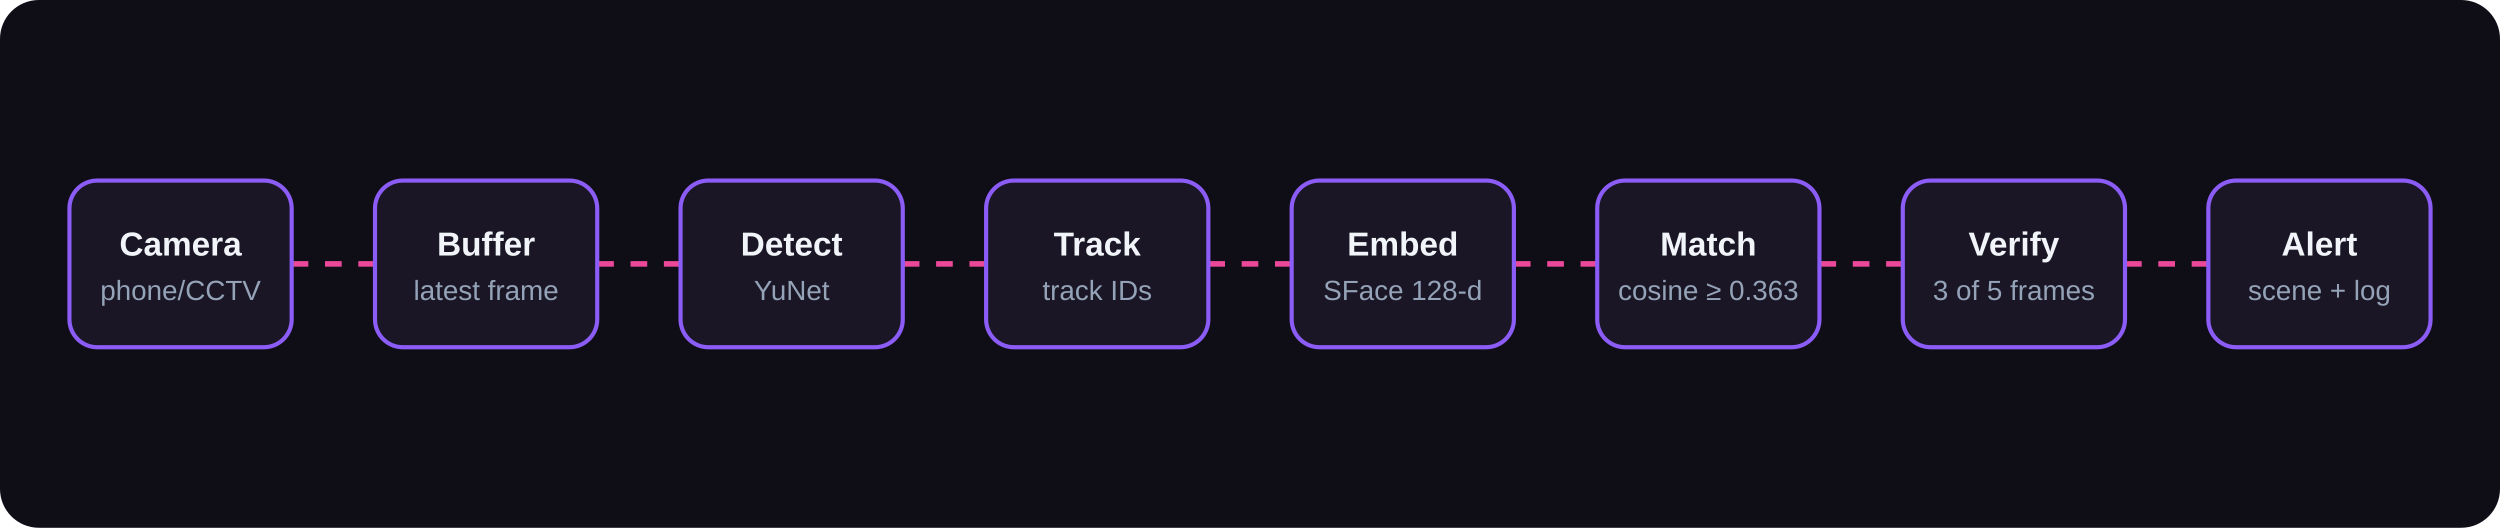
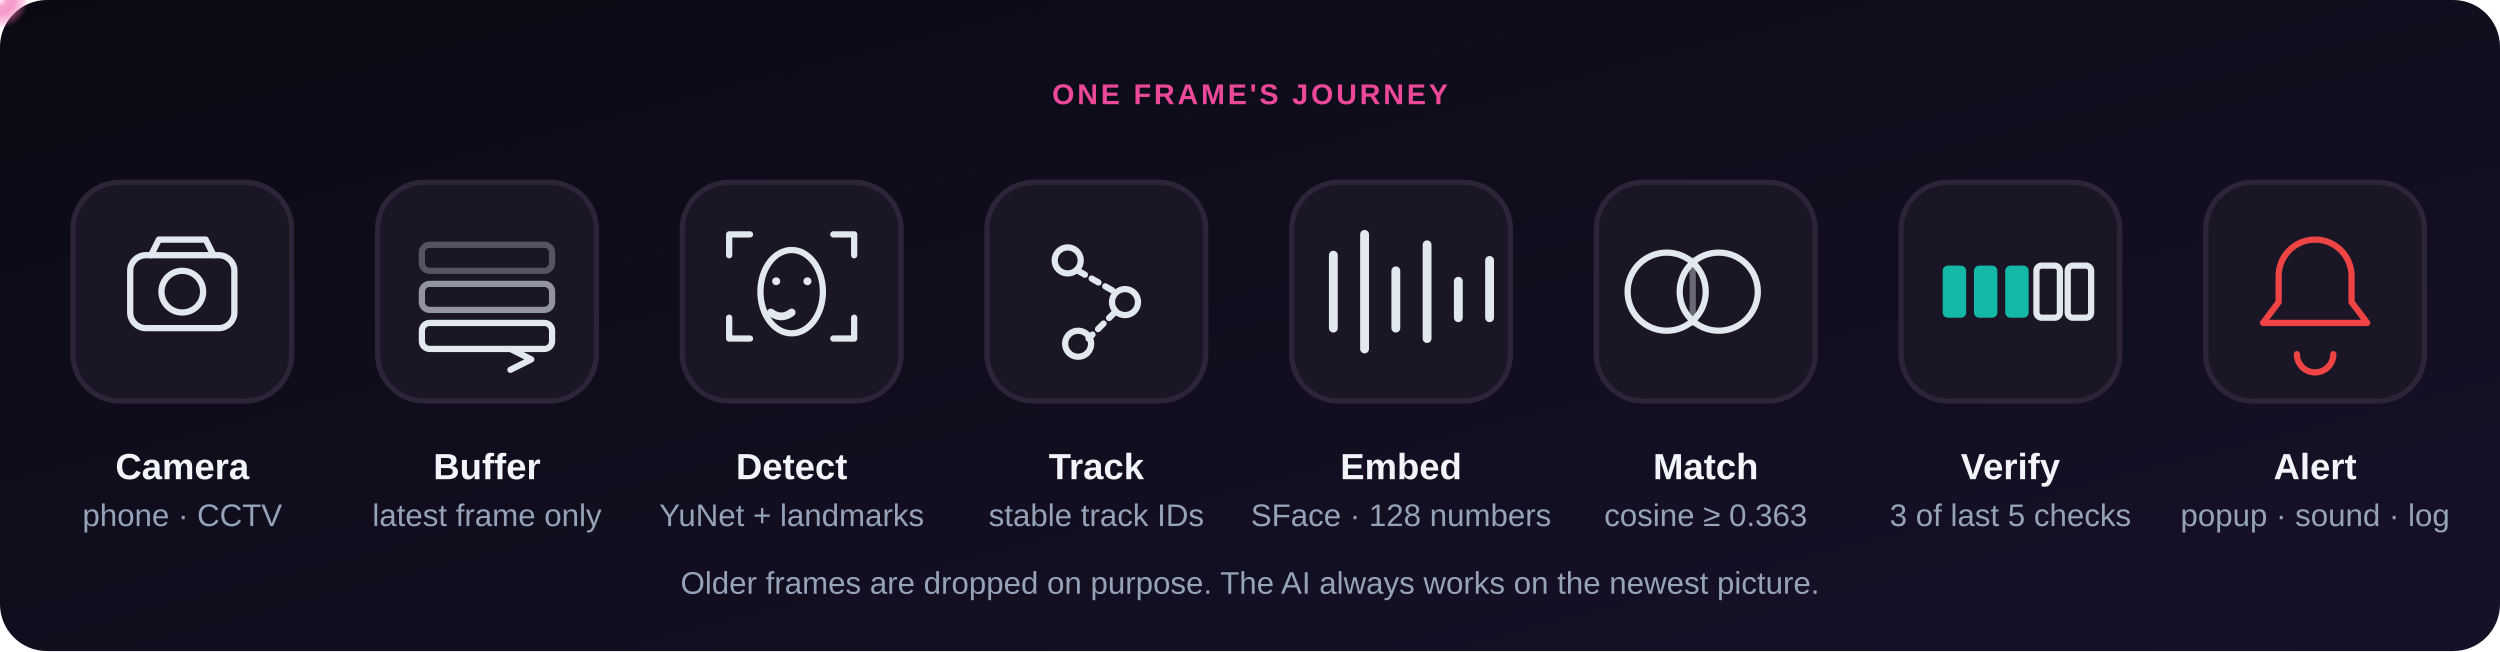
- <svg xmlns="http://www.w3.org/2000/svg" viewBox="0 0 900 190" width="900" height="190" role="img" aria-label="Pipeline: camera, buffer, detect, track, embed, match, verify, alert">
-   <rect width="900" height="190" rx="14" fill="#0f0e17" />
-   <style>.n{fill:#1a1625;stroke:#8b5cf6;stroke-width:1.5}.t{font:600 12px Segoe UI,Arial,sans-serif;fill:#f1f5f9;text-anchor:middle}.s{font:10px Segoe UI,Arial,sans-serif;fill:#94a3b8;text-anchor:middle}
-   .f{stroke:#ec4899;stroke-width:2;stroke-dasharray:6 6;animation:d 1s linear infinite;fill:none}@keyframes d{to{stroke-dashoffset:-12}}
-   .a{animation:p 4s ease-in-out infinite}@keyframes p{0%,100%{stroke:#8b5cf6}50%{stroke:#14b8a6}}</style>
-   <path class="f" d="M105 95H135M215 95H245M325 95H355M435 95H465M545 95H575M655 95H685M765 95H795" />
+ <svg xmlns="http://www.w3.org/2000/svg" viewBox="0 0 960 250" width="960" height="250" role="img" aria-label="Pipeline: camera, latest-frame buffer, detect, track, embed, match, verify, alert. A packet of data travels through each stage.">
+   <defs>
+     <linearGradient id="bg" x1="0" y1="0" x2="1" y2="1">
+       <stop offset="0" stop-color="#0b0a14" />
+       <stop offset="1" stop-color="#171128" />
+     </linearGradient>
+     <linearGradient id="line" x1="0" x2="1">
+       <stop offset="0" stop-color="#8b5cf6" />
+       <stop offset=".5" stop-color="#ec4899" />
+       <stop offset="1" stop-color="#14b8a6" />
+     </linearGradient>
+     <radialGradient id="pk">
+       <stop offset="0" stop-color="#fff" />
+       <stop offset=".35" stop-color="#f9a8d4" />
+       <stop offset="1" stop-color="#ec4899" stop-opacity="0" />
+     </radialGradient>
+     <path id="track" d="M70 112H889" />
+   </defs>
+   <style>
+     @keyframes lit{0%{stroke:#2d2438;fill:#1a1625;transform:scale(1)}5%{stroke:#5eead4;fill:#12383a;transform:scale(1.08)}16%{stroke:#14b8a6;fill:#12383a;transform:scale(1.04)}26%,100%{stroke:#2d2438;fill:#1a1625;transform:scale(1)}}
+     @keyframes ico{0%{opacity:.55}5%,16%{opacity:1}26%,100%{opacity:.55}}
+     @keyframes flow{to{stroke-dashoffset:-24}}
+     .n{fill:#1a1625;stroke:#2d2438;stroke-width:2;animation:lit 6s infinite;transform-box:fill-box;transform-origin:center}
+     .i{animation:ico 6s infinite}
+     .flow{stroke:url(#line);stroke-width:3;stroke-dasharray:10 14;stroke-linecap:round;fill:none;animation:flow 1.1s linear infinite;opacity:.8}
+     .t{font:700 14px 'Segoe UI',Arial,sans-serif;fill:#f1f5f9;text-anchor:middle}
+     .s{font:12px 'Segoe UI',Arial,sans-serif;fill:#94a3b8;text-anchor:middle}
+     .k{font:700 11px 'Segoe UI',Arial,sans-serif;fill:#ec4899;text-anchor:middle;letter-spacing:.1em}
+   </style>
+   <rect width="960" height="250" rx="18" fill="url(#bg)" />
+   <use href="#track" class="flow" />
  <g>
-     <rect class="n a" x="25" y="65" width="80" height="60" rx="10" style="animation-delay:0s" />
-     <text class="t" x="65" y="92">Camera</text>
-     <text class="s" x="65" y="108">phone/CCTV</text>
-     <rect class="n a" x="135" y="65" width="80" height="60" rx="10" style="animation-delay:.5s" />
-     <text class="t" x="175" y="92">Buffer</text>
-     <text class="s" x="175" y="108">latest frame</text>
-     <rect class="n a" x="245" y="65" width="80" height="60" rx="10" style="animation-delay:1s" />
-     <text class="t" x="285" y="92">Detect</text>
-     <text class="s" x="285" y="108">YuNet</text>
-     <rect class="n a" x="355" y="65" width="80" height="60" rx="10" style="animation-delay:1.5s" />
-     <text class="t" x="395" y="92">Track</text>
-     <text class="s" x="395" y="108">track IDs</text>
-     <rect class="n a" x="465" y="65" width="80" height="60" rx="10" style="animation-delay:2s" />
-     <text class="t" x="505" y="92">Embed</text>
-     <text class="s" x="505" y="108">SFace 128-d</text>
-     <rect class="n a" x="575" y="65" width="80" height="60" rx="10" style="animation-delay:2.5s" />
-     <text class="t" x="615" y="92">Match</text>
-     <text class="s" x="615" y="108">cosine ≥ 0.363</text>
-     <rect class="n a" x="685" y="65" width="80" height="60" rx="10" style="animation-delay:3s" />
-     <text class="t" x="725" y="92">Verify</text>
-     <text class="s" x="725" y="108">3 of 5 frames</text>
-     <rect class="n a" x="795" y="65" width="80" height="60" rx="10" style="animation-delay:3.5s" />
-     <text class="t" x="835" y="92">Alert</text>
-     <text class="s" x="835" y="108">scene + log</text>
+     <rect class="n" x="28" y="70" width="84" height="84" rx="18" style="animation-delay:0s" />
+     <rect class="n" x="145" y="70" width="84" height="84" rx="18" style="animation-delay:.857s" />
+     <rect class="n" x="262" y="70" width="84" height="84" rx="18" style="animation-delay:1.714s" />
+     <rect class="n" x="379" y="70" width="84" height="84" rx="18" style="animation-delay:2.571s" />
+     <rect class="n" x="496" y="70" width="84" height="84" rx="18" style="animation-delay:3.428s" />
+     <rect class="n" x="613" y="70" width="84" height="84" rx="18" style="animation-delay:4.285s" />
+     <rect class="n" x="730" y="70" width="84" height="84" rx="18" style="animation-delay:5.142s" />
+     <rect class="n" x="847" y="70" width="84" height="84" rx="18" style="animation-delay:5.999s" />
+   </g>
+   <g fill="none" stroke="#e2e8f0" stroke-width="2.4" stroke-linecap="round" stroke-linejoin="round">
+     <g class="i" style="animation-delay:0s">
+       <rect x="50" y="98" width="40" height="28" rx="6" />
+       <circle cx="70" cy="112" r="8" />
+       <path d="M58 98l3-6h18l3 6" />
+     </g>
+     <g class="i" style="animation-delay:.857s">
+       <rect x="162" y="124" width="50" height="10" rx="3" />
+       <rect x="162" y="109" width="50" height="10" rx="3" stroke-opacity=".6" />
+       <rect x="162" y="94" width="50" height="10" rx="3" stroke-opacity=".3" />
+       <path d="M200 140l8-4-8-4" transform="translate(-4 2)" />
+     </g>
+     <g class="i" style="animation-delay:1.714s">
+       <path d="M286 100v-8h8M326 92h8v8M286 124v8h8M326 132h8v-8" transform="translate(-6 -2)" />
+       <ellipse cx="304" cy="112" rx="12" ry="16" />
+       <path d="M298 108h.1M310 108h.1M304 120q-4 3-8 0" stroke-width="3" />
+     </g>
+     <g class="i" style="animation-delay:2.571s">
+       <circle cx="410" cy="100" r="5" />
+       <circle cx="432" cy="116" r="5" />
+       <circle cx="414" cy="132" r="5" />
+       <path d="M414 104l14 8M428 120l-10 10" stroke-dasharray="3 3" />
+     </g>
+     <g class="i" style="animation-delay:3.428s">
+       <path d="M512 98v28M524 90v44M536 104v22M548 94v36M560 108v14M572 100v22" stroke-width="3.4" />
+     </g>
+     <g class="i" style="animation-delay:4.285s">
+       <circle cx="640" cy="112" r="15" />
+       <circle cx="660" cy="112" r="15" />
+       <path d="M650 100v24" stroke-opacity=".4" />
+     </g>
+     <g class="i" style="animation-delay:5.142s">
+       <rect x="746" y="102" width="9" height="20" rx="2" fill="#14b8a6" stroke="none" />
+       <rect x="758" y="102" width="9" height="20" rx="2" fill="#14b8a6" stroke="none" />
+       <rect x="770" y="102" width="9" height="20" rx="2" fill="#14b8a6" stroke="none" />
+       <rect x="782" y="102" width="9" height="20" rx="2" />
+       <rect x="794" y="102" width="9" height="20" rx="2" />
+     </g>
+     <g class="i" style="animation-delay:5.999s">
+       <path d="M889 92a14 14 0 0 1 14 14v10l6 8H869l6-8v-10a14 14 0 0 1 14-14Z" stroke="#ef4444" />
+       <path d="M882 136a7 7 0 0 0 14 0" stroke="#ef4444" />
+     </g>
+   </g>
+   <g>
+     <text class="t" x="70" y="184">Camera</text>
+     <text class="s" x="70" y="202">phone · CCTV</text>
+     <text class="t" x="187" y="184">Buffer</text>
+     <text class="s" x="187" y="202">latest frame only</text>
+     <text class="t" x="304" y="184">Detect</text>
+     <text class="s" x="304" y="202">YuNet + landmarks</text>
+     <text class="t" x="421" y="184">Track</text>
+     <text class="s" x="421" y="202">stable track IDs</text>
+     <text class="t" x="538" y="184">Embed</text>
+     <text class="s" x="538" y="202">SFace · 128 numbers</text>
+     <text class="t" x="655" y="184">Match</text>
+     <text class="s" x="655" y="202">cosine ≥ 0.363</text>
+     <text class="t" x="772" y="184">Verify</text>
+     <text class="s" x="772" y="202">3 of last 5 checks</text>
+     <text class="t" x="889" y="184">Alert</text>
+     <text class="s" x="889" y="202">popup · sound · log</text>
+   </g>
+   <text class="k" x="480" y="40">ONE FRAME'S JOURNEY</text>
+   <text class="s" x="480" y="228" fill="#64748b">Older frames are dropped on purpose. The AI always works on the newest picture.</text>
+   <g>
+     <circle r="11" fill="url(#pk)">
+       <animateMotion dur="6s" repeatCount="indefinite" path="M70 112H889" />
+     </circle>
+     <circle r="7" fill="url(#pk)" opacity=".6">
+       <animateMotion dur="6s" begin=".22s" repeatCount="indefinite" path="M70 112H889" />
+     </circle>
+     <circle r="4" fill="url(#pk)" opacity=".4">
+       <animateMotion dur="6s" begin=".44s" repeatCount="indefinite" path="M70 112H889" />
+     </circle>
  </g>
</svg>
